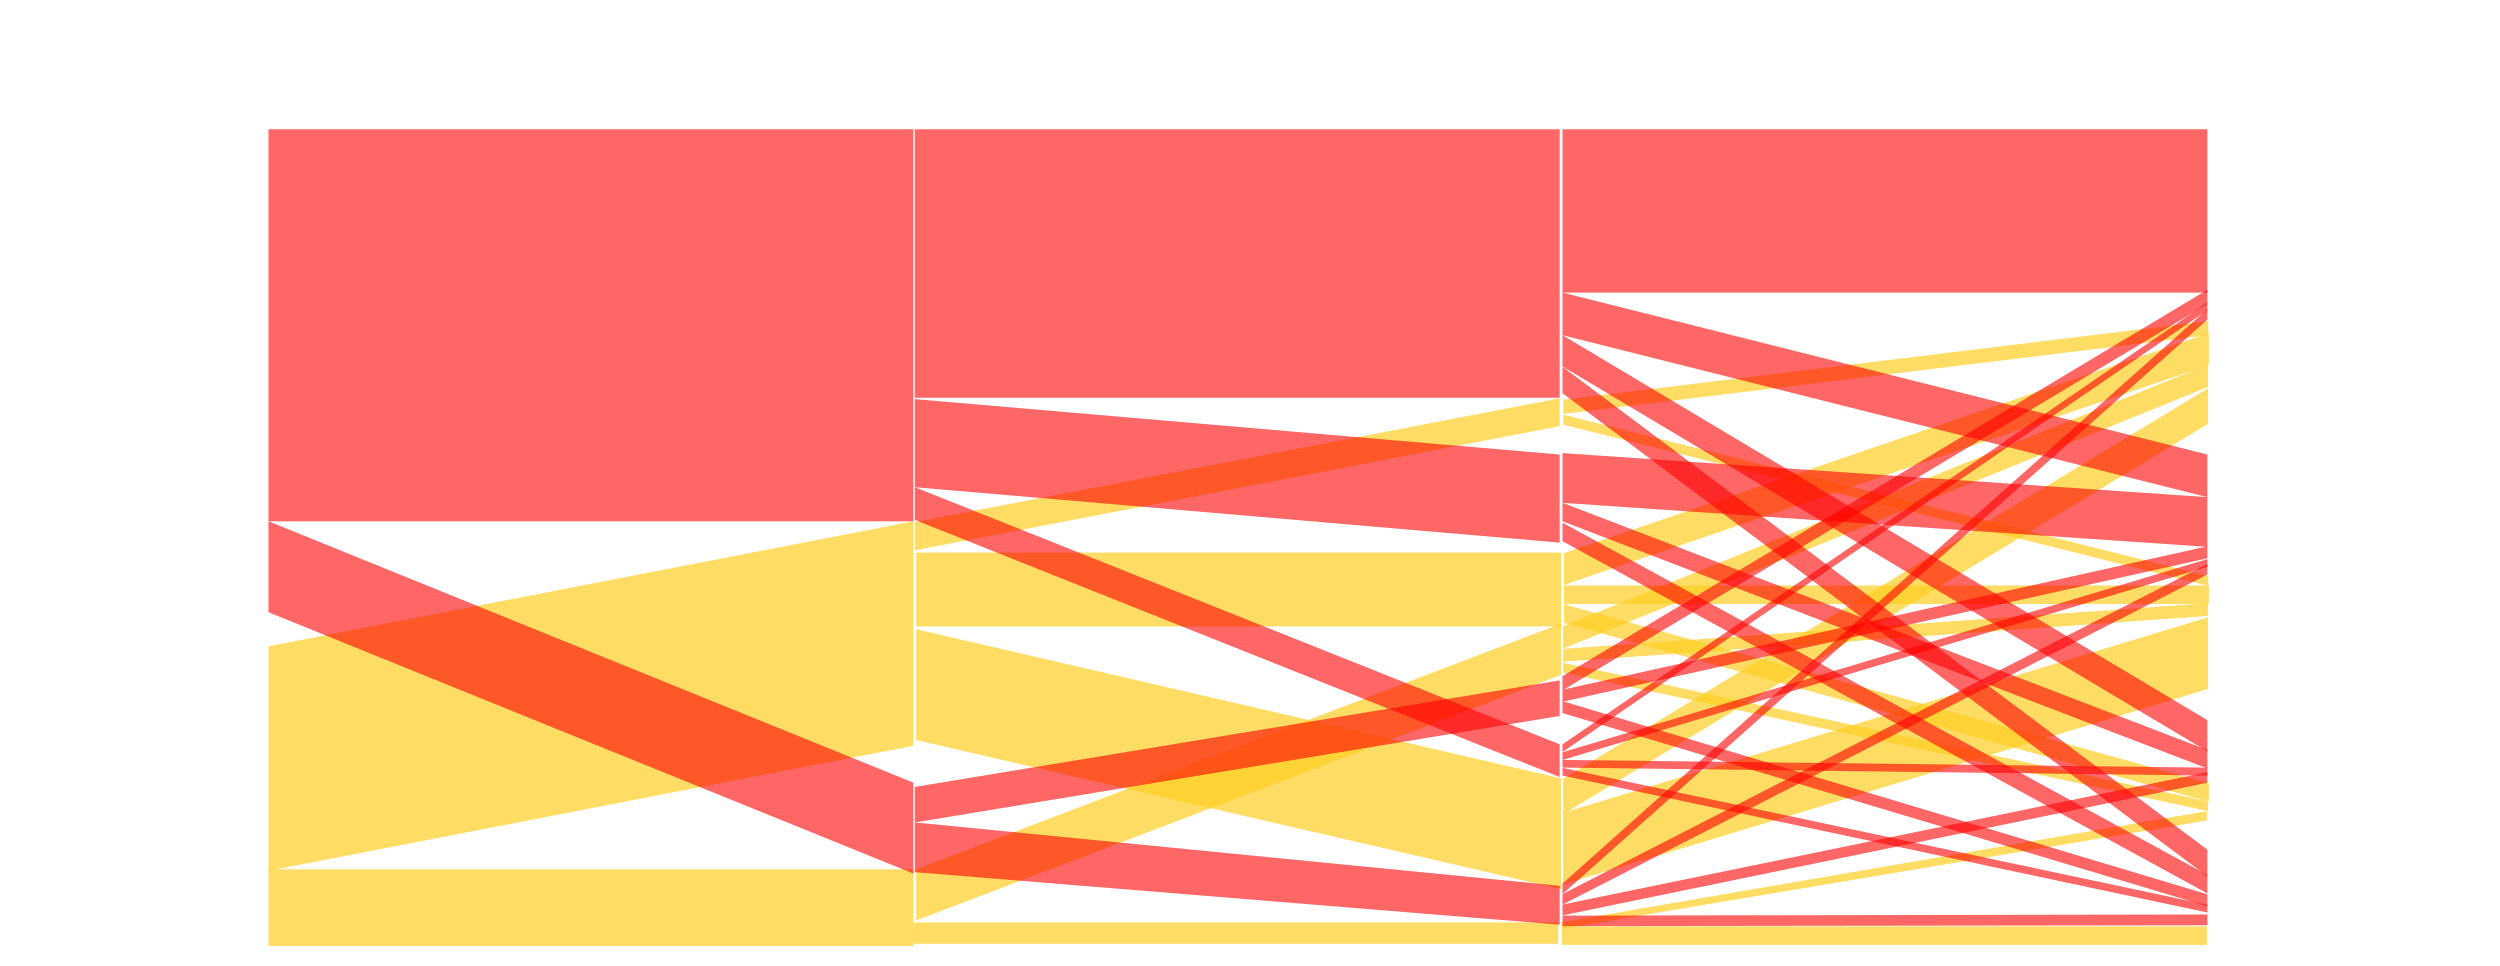
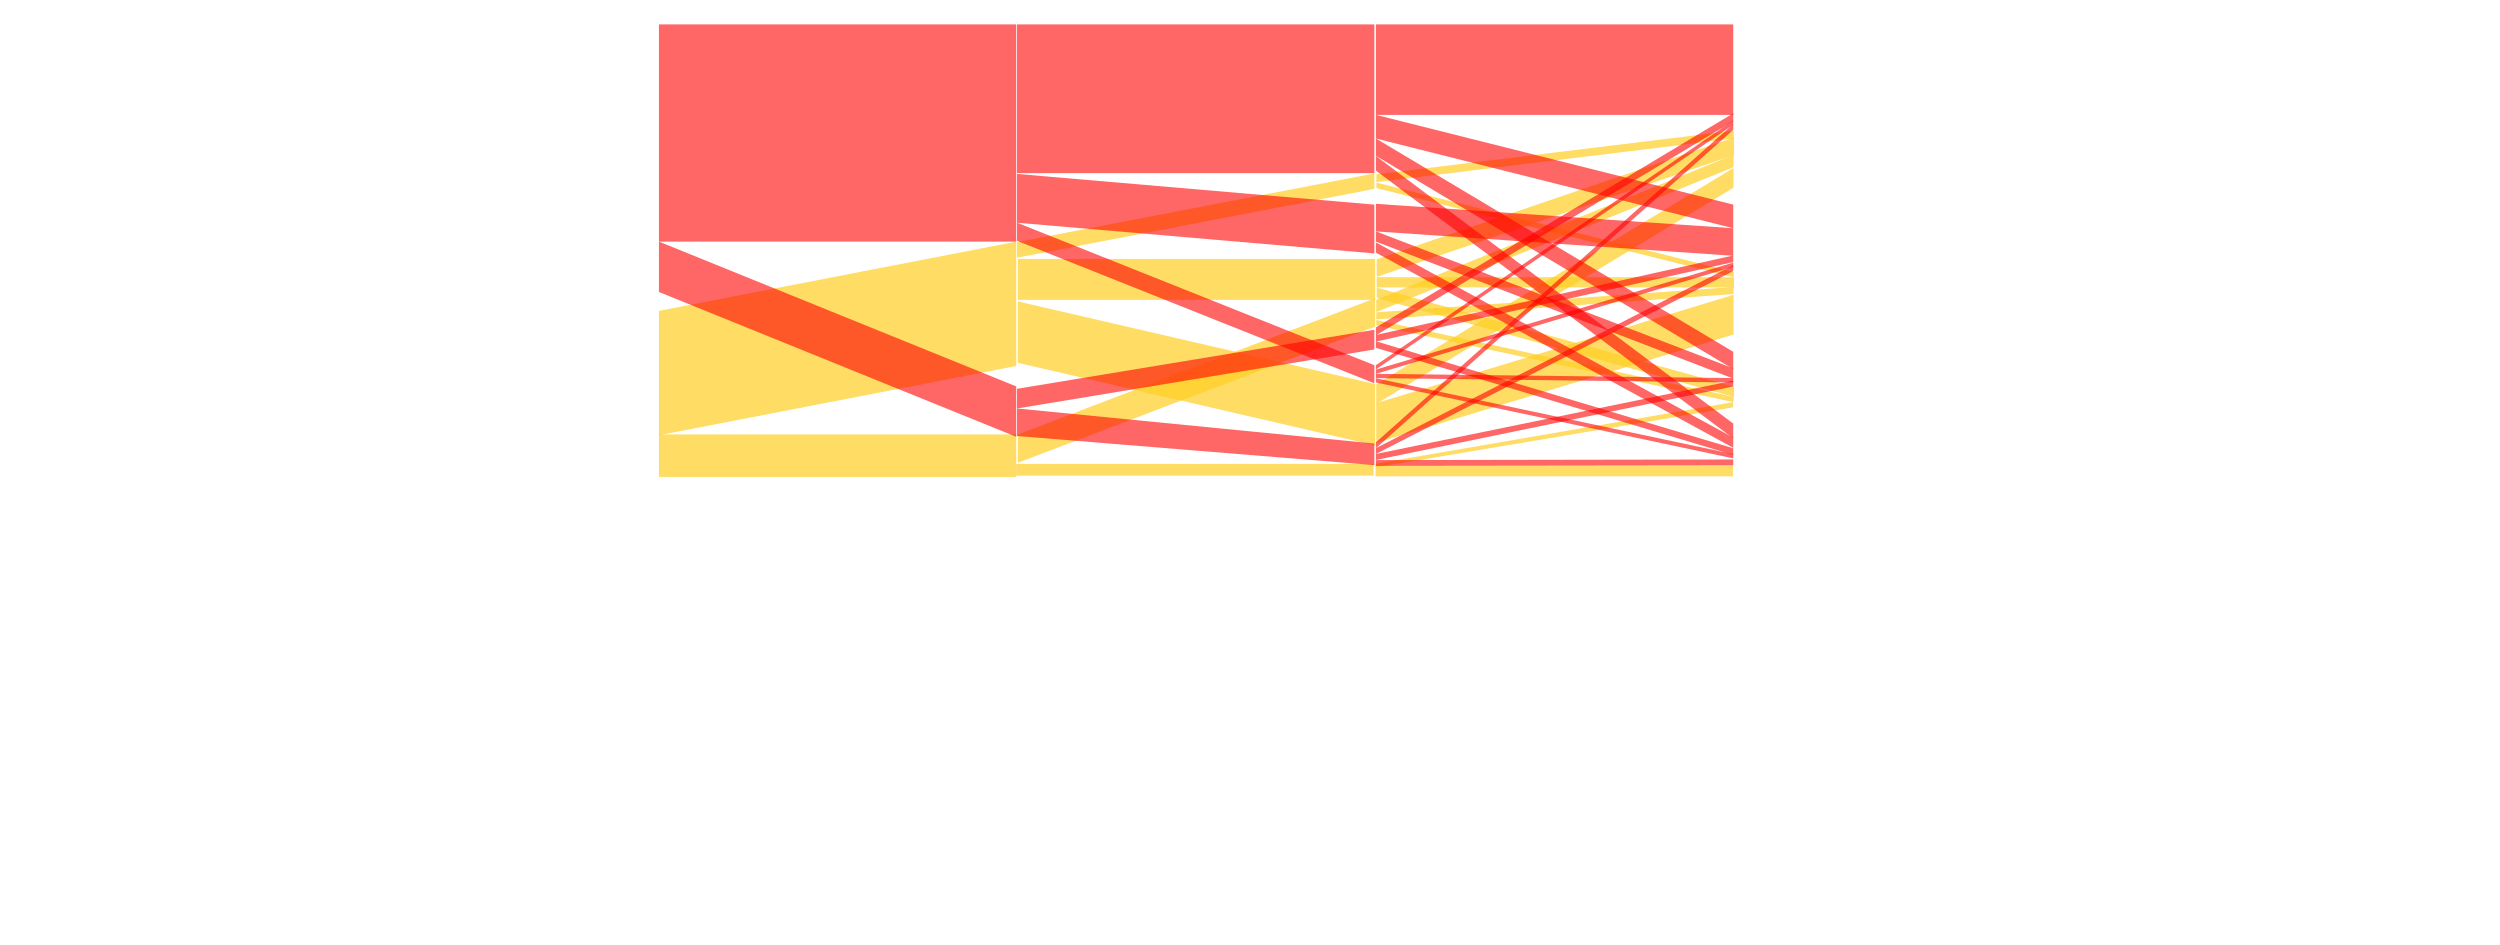
- <svg xmlns="http://www.w3.org/2000/svg" width="900" height="340" viewBox="-70,-30,880,340" class="st0">
-   <style>.st0 {max-width: 100%; height: auto; font: 10px sans-serif;}
- .st1 {fill:#FFCD21; opacity:0.7;}
- .st2 {fill:#FF0000; opacity:0.6;}</style>
-   <polygon points="707.3,88 480.3,115.7 480.3,110.7 707.3,83  " class="st1" />
-   <polygon points="707.3,176.2 480.3,119.5 480.3,116 707.3,172.8  " class="st1" />
-   <polygon points="707.5,98.5 480.5,175.9 480.5,164.7 707.5,87.3  " class="st1" />
-   <rect x="480.5" y="176.1" width="227" height="6.5" class="st1" />
-   <polygon points="707.5,252.2 480.5,189.3 480.5,182.7 707.5,245.7  " class="st1" />
-   <polygon points="707.2,106.2 480.2,198.3 480.2,190.4 707.2,98.3  " class="st1" />
-   <polygon points="707.2,186.8 480.2,202.9 480.2,198.4 707.2,182.3  " class="st1" />
-   <polygon points="707.2,255.5 480.2,206.7 480.2,203.3 707.2,252.1  " class="st1" />
-   <polygon points="707.2,119.2 480.2,256.6 480.2,244.1 707.2,106.7  " class="st1" />
-   <polygon points="707.2,212.5 480.2,281.3 480.2,256.1 707.2,187.3  " class="st1" />
-   <rect x="479.8" y="296.1" width="227" height="6.5" class="st1" />
-   <polygon points="706.8,258.8 479.8,296.9 479.8,294.6 706.8,255.5  " class="st1" />
-   <polygon points="479,120 252,163.7 252,153.8 479,110.2  " class="st1" />
-   <rect x="24.5" y="276" width="227" height="27" class="st1" />
-   <rect x="251.5" y="294.7" width="227" height="7.5" class="st1" />
-   <rect x="252.5" y="164.5" width="227" height="26" class="st1" />
-   <polygon points="479.5,283 252.5,230.5 252.5,191.5 479.5,244  " class="st1" />
-   <polygon points="479.5,207.5 252.5,294 252.5,276 479.5,189.5  " class="st1" />
-   <polygon points="251.5,232.5 24.5,276.5 24.5,197.5 251.5,153.5  " class="st1" />
-   <rect x="24.5" y="15.5" width="227" height="138" class="st2" />
-   <polygon points="479,161 252,141.5 252,110.5 479,130  " class="st2" />
-   <polygon points="251.5,277.5 24.5,185.5 24.5,153.5 251.5,245.5  " class="st2" />
-   <rect x="252" y="15.5" width="227" height="94.5" class="st2" />
-   <rect x="480" y="15.5" width="227" height="57.5" class="st2" />
-   <polygon points="707,82.5 480,284.7 480,281 707,78.8  " class="st2" />
-   <polygon points="707,172.2 480,288.4 480,284.7 707,168.5  " class="st2" />
-   <polygon points="707,245.5 480,292.2 480,288.4 707,241.8  " class="st2" />
-   <polygon points="707,295.7 480,296 480,292.3 707,291.9  " class="st2" />
-   <polygon points="707,79.2 480,234.7 480,232 707,76.5  " class="st2" />
-   <polygon points="707,169.5 480,237.5 480,234.8 707,166.8  " class="st2" />
-   <polygon points="707,243 480,240.2 480,237.5 707,240.2  " class="st2" />
-   <polygon points="707,291.2 480,243 480,240.3 707,288.5  " class="st2" />
-   <polygon points="707,77 480,213 480,208 707,72  " class="st2" />
-   <polygon points="707,166.5 480,217 480,212.8 707,162.3  " class="st2" />
-   <polygon points="707,289 480,221 480,216.8 707,284.8  " class="st2" />
-   <polygon points="707,284.5 480,160.5 480,154 707,278  " class="st2" />
-   <polygon points="707,240.5 480,153.5 480,147 707,234  " class="st2" />
-   <polygon points="707,162.5 480,147 480,129.5 707,145  " class="st2" />
-   <polygon points="707,145 480,88 480,73 707,130  " class="st2" />
-   <polygon points="707,234.5 480,99 480,88 707,223.5  " class="st2" />
-   <polygon points="707,278.5 480,108.4 480,99.1 707,269.1  " class="st2" />
-   <polygon points="479,295.5 252,277 252,259.5 479,281.8  " class="st2" />
-   <polygon points="479,243.5 252,153 252,141.5 479,232  " class="st2" />
-   <polygon points="479,222 252,259.5 252,247 479,209.5  " class="st2" />
+ <svg xmlns="http://www.w3.org/2000/svg" width="900" height="340" viewBox="0,0,800,600" id="svg">
+   <style>.st0 {fill:#FFCD21; opacity:0.7;}
+ .st1 {fill:#FF0000; opacity:0.6;}</style>
+   <polygon points="707.3,88 480.3,115.7 480.3,110.7 707.3,83  " class="st0" />
+   <polygon points="707.3,176.2 480.3,119.5 480.3,116 707.3,172.8  " class="st0" />
+   <polygon points="707.5,98.5 480.5,175.9 480.5,164.7 707.5,87.3  " class="st0" />
+   <rect x="480.5" y="176.1" width="227" height="6.5" class="st0" />
+   <polygon points="707.5,252.2 480.5,189.3 480.5,182.7 707.5,245.7  " class="st0" />
+   <polygon points="707.2,106.2 480.2,198.3 480.2,190.4 707.2,98.3  " class="st0" />
+   <polygon points="707.2,186.8 480.2,202.9 480.2,198.4 707.2,182.3  " class="st0" />
+   <polygon points="707.2,255.5 480.2,206.7 480.2,203.3 707.2,252.1  " class="st0" />
+   <polygon points="707.2,119.2 480.2,256.6 480.2,244.1 707.2,106.7  " class="st0" />
+   <polygon points="707.2,212.5 480.2,281.3 480.2,256.1 707.2,187.3  " class="st0" />
+   <rect x="479.8" y="296.1" width="227" height="6.5" class="st0" />
+   <polygon points="706.8,258.8 479.8,296.9 479.8,294.6 706.8,255.5  " class="st0" />
+   <polygon points="479,120 252,163.7 252,153.8 479,110.2  " class="st0" />
+   <rect x="24.5" y="276" width="227" height="27" class="st0" />
+   <rect x="251.5" y="294.7" width="227" height="7.5" class="st0" />
+   <rect x="252.5" y="164.5" width="227" height="26" class="st0" />
+   <polygon points="479.5,283 252.5,230.5 252.5,191.5 479.5,244  " class="st0" />
+   <polygon points="479.5,207.5 252.5,294 252.5,276 479.5,189.5  " class="st0" />
+   <polygon points="251.5,232.5 24.5,276.5 24.5,197.5 251.5,153.5  " class="st0" />
+   <rect x="24.5" y="15.5" width="227" height="138" class="st1" />
+   <polygon points="479,161 252,141.5 252,110.5 479,130  " class="st1" />
+   <polygon points="251.5,277.5 24.5,185.5 24.5,153.5 251.5,245.5  " class="st1" />
+   <rect x="252" y="15.5" width="227" height="94.5" class="st1" />
+   <rect x="480" y="15.5" width="227" height="57.5" class="st1" />
+   <polygon points="707,82.5 480,284.7 480,281 707,78.8  " class="st1" />
+   <polygon points="707,172.2 480,288.4 480,284.7 707,168.5  " class="st1" />
+   <polygon points="707,245.5 480,292.2 480,288.4 707,241.8  " class="st1" />
+   <polygon points="707,295.7 480,296 480,292.3 707,291.9  " class="st1" />
+   <polygon points="707,79.2 480,234.7 480,232 707,76.5  " class="st1" />
+   <polygon points="707,169.5 480,237.5 480,234.8 707,166.8  " class="st1" />
+   <polygon points="707,243 480,240.2 480,237.5 707,240.2  " class="st1" />
+   <polygon points="707,291.2 480,243 480,240.3 707,288.5  " class="st1" />
+   <polygon points="707,77 480,213 480,208 707,72  " class="st1" />
+   <polygon points="707,166.5 480,217 480,212.8 707,162.3  " class="st1" />
+   <polygon points="707,289 480,221 480,216.8 707,284.8  " class="st1" />
+   <polygon points="707,284.5 480,160.5 480,154 707,278  " class="st1" />
+   <polygon points="707,240.5 480,153.5 480,147 707,234  " class="st1" />
+   <polygon points="707,162.5 480,147 480,129.5 707,145  " class="st1" />
+   <polygon points="707,145 480,88 480,73 707,130  " class="st1" />
+   <polygon points="707,234.5 480,99 480,88 707,223.5  " class="st1" />
+   <polygon points="707,278.5 480,108.4 480,99.1 707,269.1  " class="st1" />
+   <polygon points="479,295.5 252,277 252,259.5 479,281.8  " class="st1" />
+   <polygon points="479,243.5 252,153 252,141.5 479,232  " class="st1" />
+   <polygon points="479,222 252,259.5 252,247 479,209.5  " class="st1" />
</svg>
